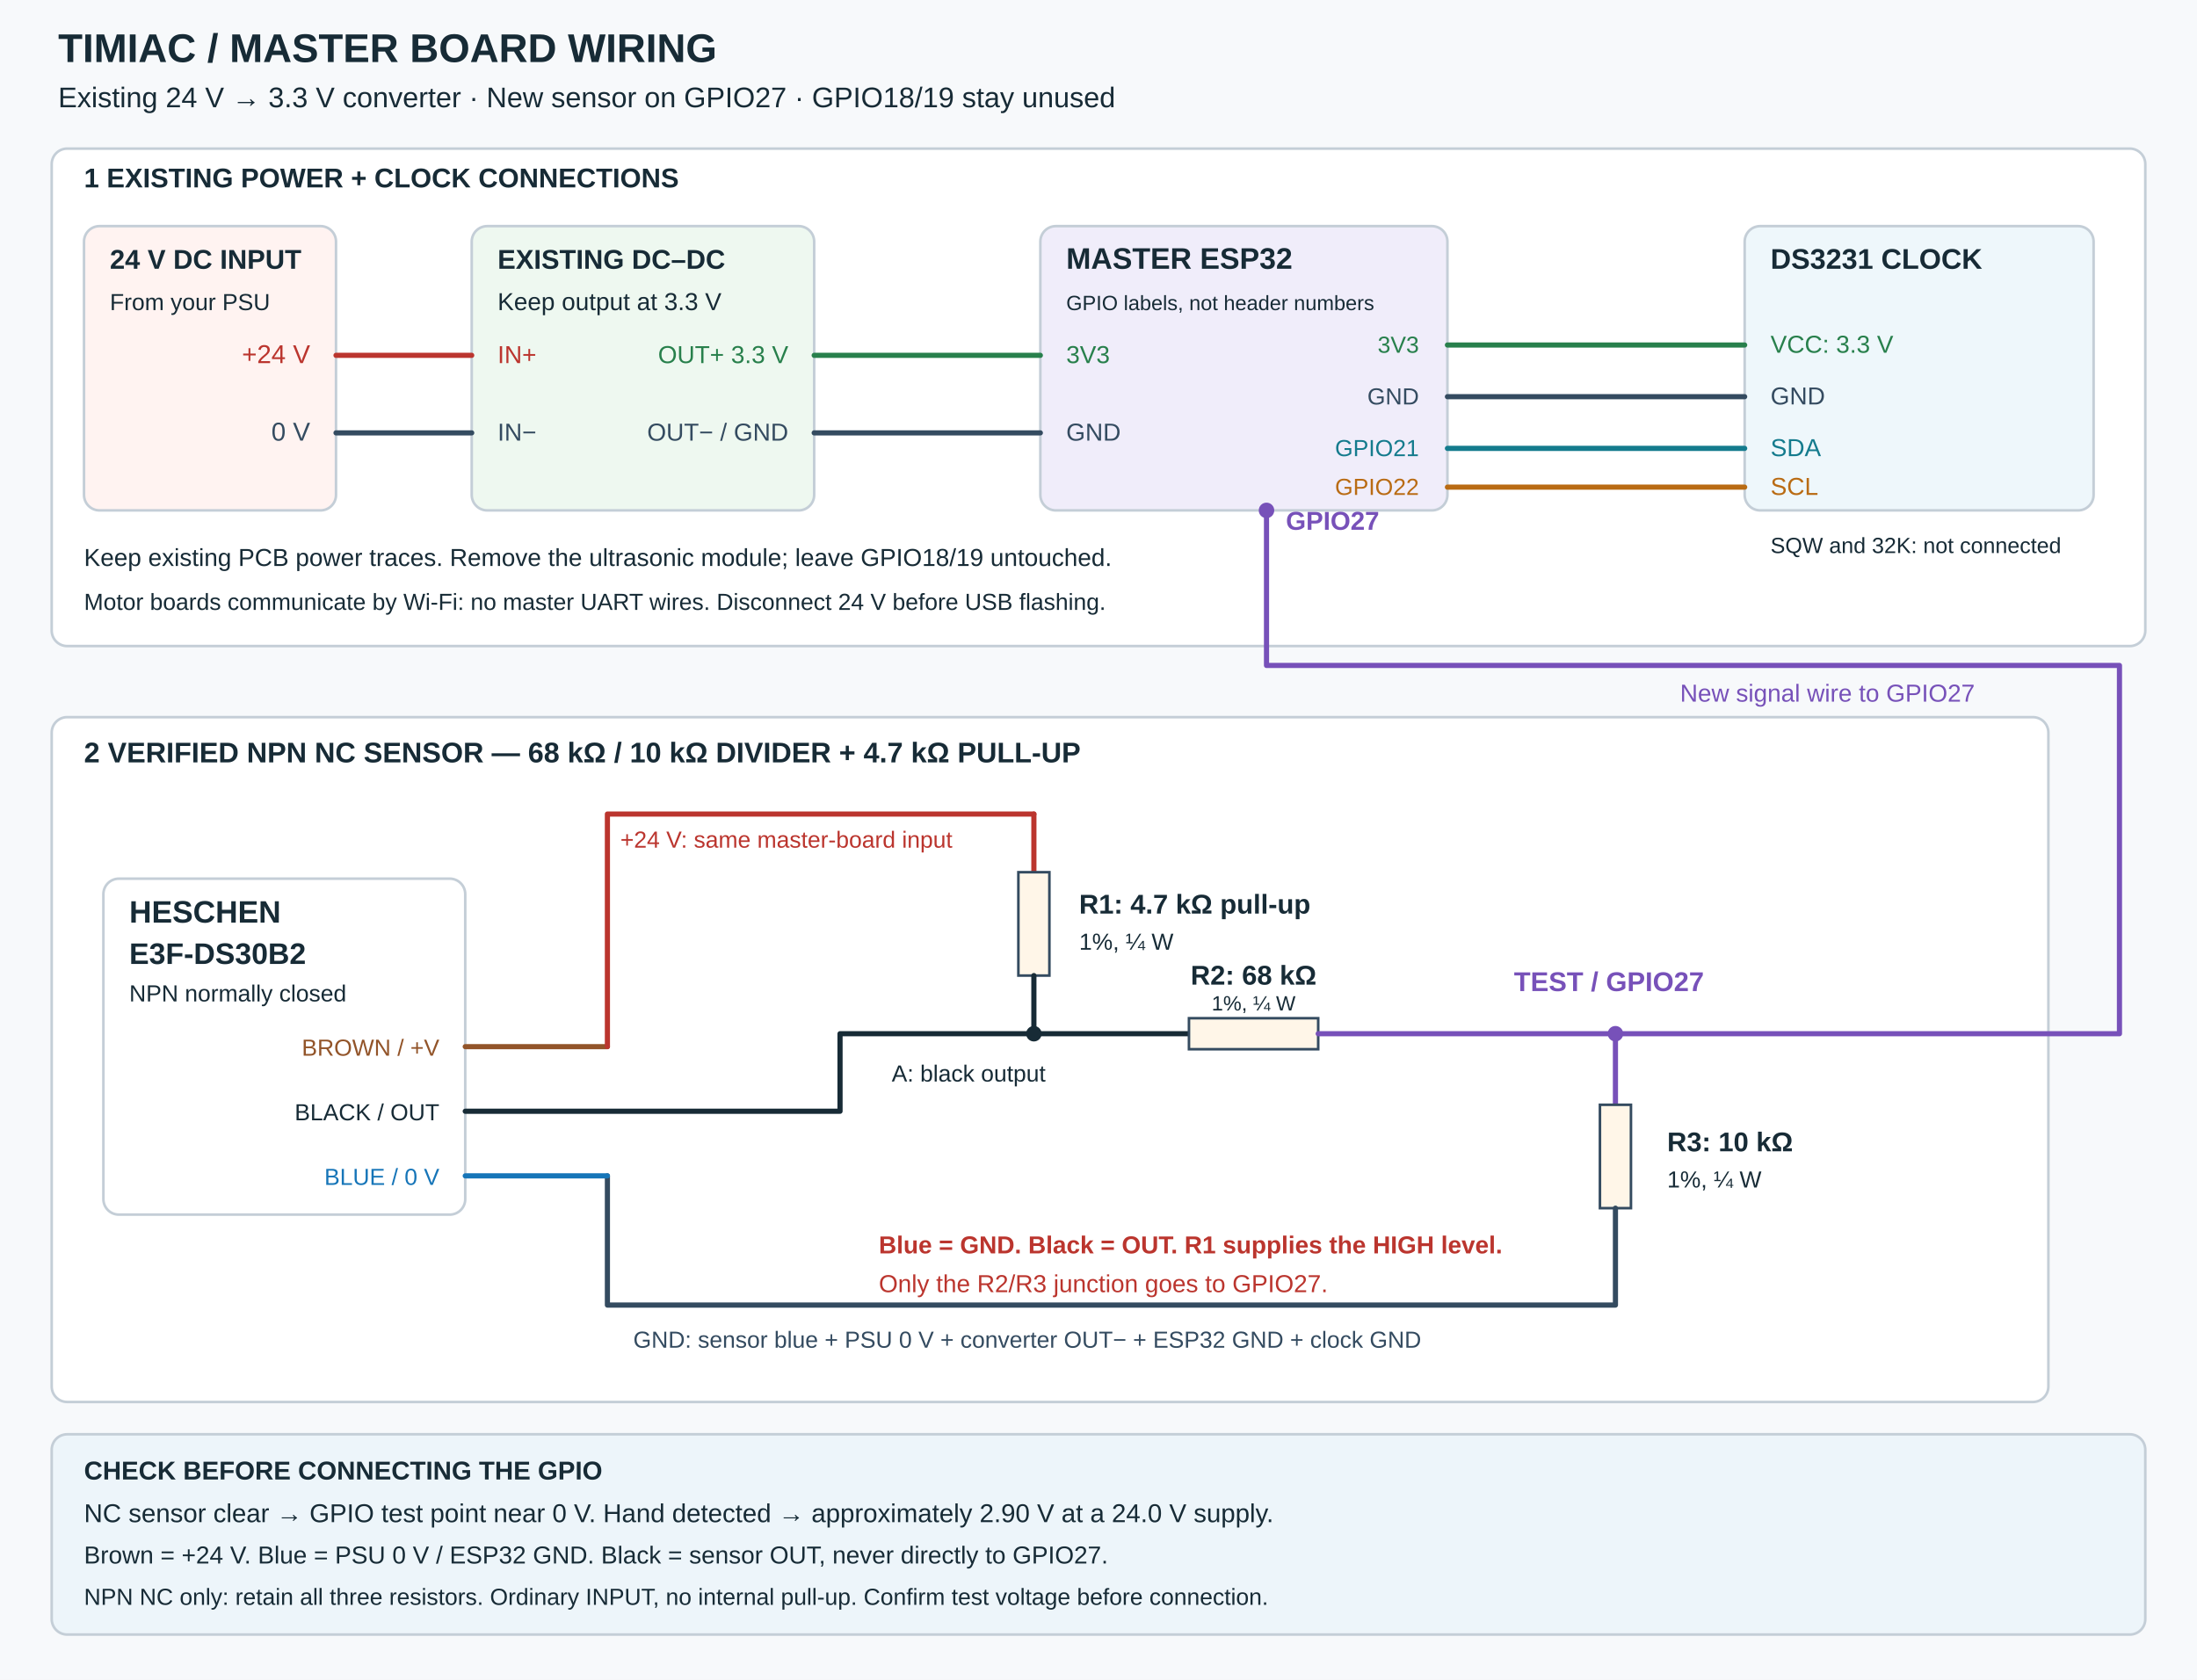
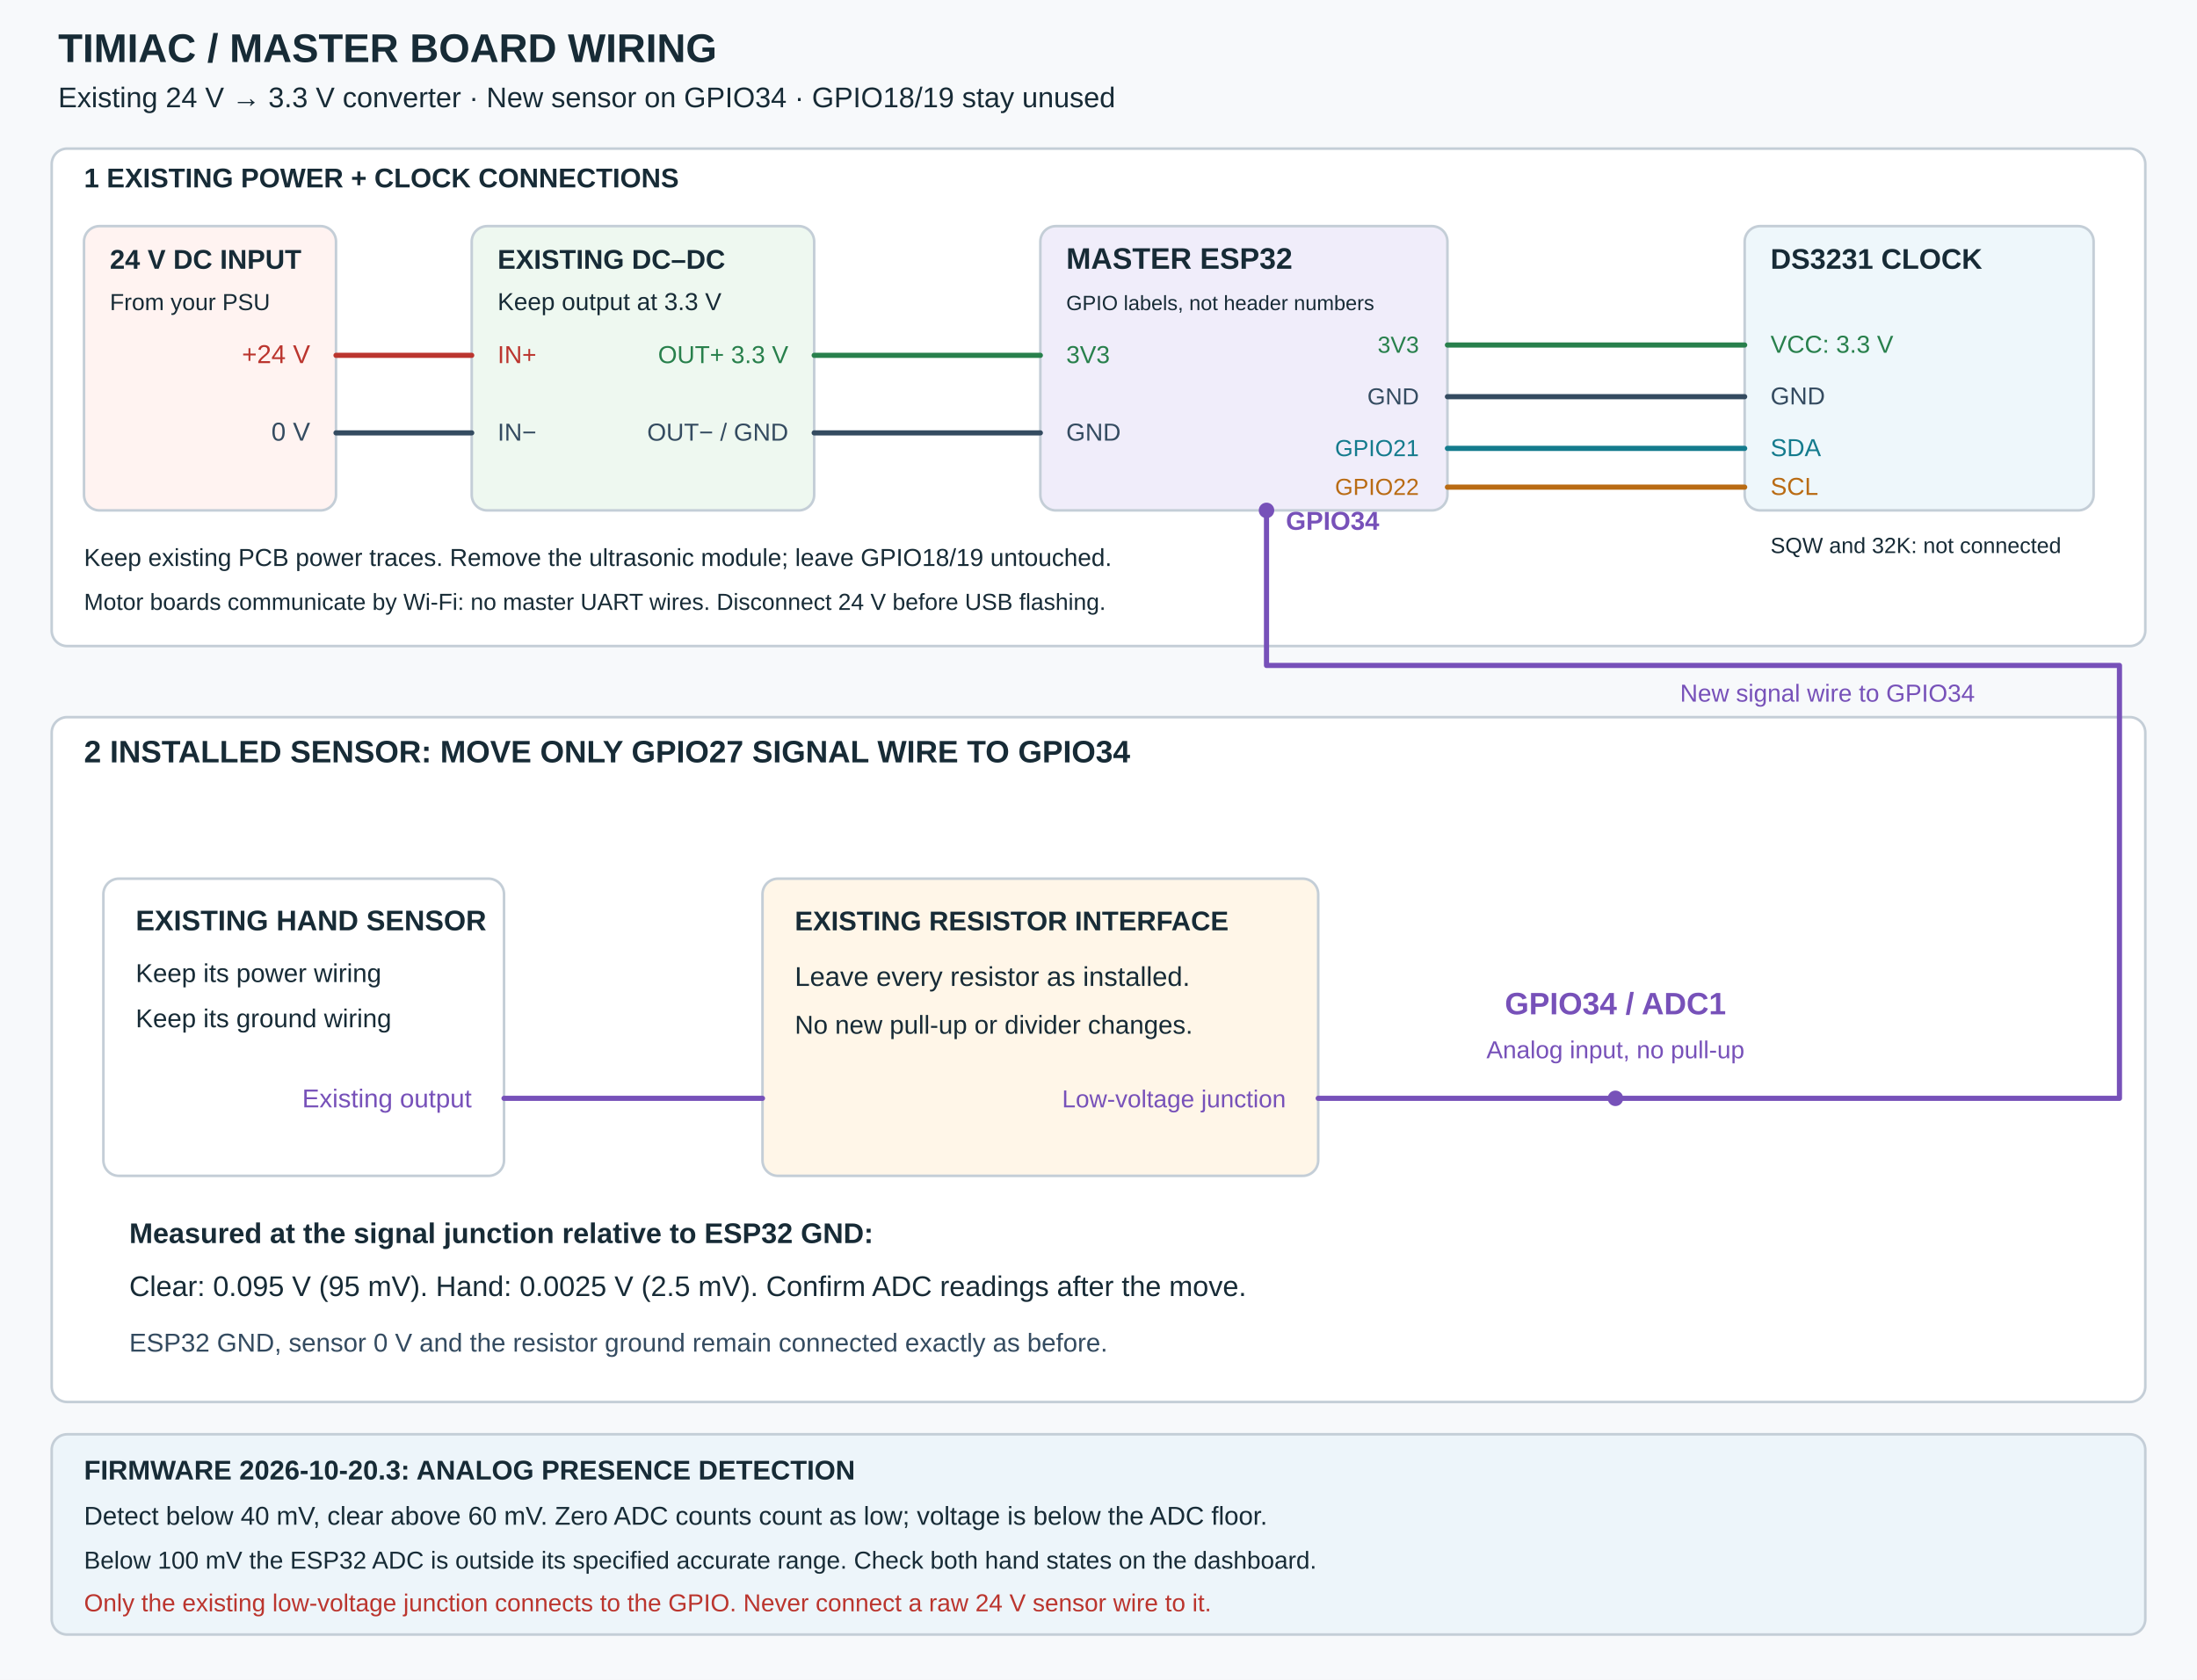
<svg xmlns="http://www.w3.org/2000/svg" width="1700" height="1300" viewBox="0 0 1700 1300" role="img" aria-labelledby="title desc">
  <style>text{font-family:Arial,sans-serif;fill:#172b36} .wire{fill:none;stroke-linejoin:round;stroke-linecap:round}</style>
  <rect width="1700" height="1300" fill="#f7f9fb" />
  <text x="45" y="48" font-size="31" style="fill:#172b36" font-weight="bold" text-anchor="start">TIMIAC  /  MASTER BOARD WIRING</text>
-   <text x="45" y="83" font-size="22" style="fill:#172b36" font-weight="normal" text-anchor="start">Existing 24 V → 3.3 V converter · New sensor on GPIO27 · GPIO18/19 stay unused</text>
+   <text x="45" y="83" font-size="22" style="fill:#172b36" font-weight="normal" text-anchor="start">Existing 24 V → 3.3 V converter · New sensor on GPIO34 · GPIO18/19 stay unused</text>
  <rect x="40" y="115" width="1620" height="385" rx="12" fill="#fff" stroke="#c4ced7" stroke-width="2" />
  <text x="65" y="145" font-size="21" style="fill:#172b36" font-weight="bold" text-anchor="start">1   EXISTING POWER + CLOCK CONNECTIONS</text>
  <rect x="65" y="175" width="195" height="220" rx="12" fill="#fff3f1" stroke="#c4ced7" stroke-width="2" />
  <text x="85" y="208" font-size="21" style="fill:#172b36" font-weight="bold" text-anchor="start">24 V DC INPUT</text>
  <text x="85" y="240" font-size="18" style="fill:#172b36" font-weight="normal" text-anchor="start">From your PSU</text>
  <text x="240" y="281" font-size="20" style="fill:#bb352e" font-weight="normal" text-anchor="end">+24 V</text>
  <text x="240" y="341" font-size="20" style="fill:#344b60" font-weight="normal" text-anchor="end">0 V</text>
  <rect x="365" y="175" width="265" height="220" rx="12" fill="#eef8f0" stroke="#c4ced7" stroke-width="2" />
  <text x="385" y="208" font-size="21" style="fill:#172b36" font-weight="bold" text-anchor="start">EXISTING DC–DC</text>
  <text x="385" y="240" font-size="19" style="fill:#172b36" font-weight="normal" text-anchor="start">Keep output at 3.3 V</text>
  <text x="385" y="281" font-size="19" style="fill:#bb352e" font-weight="normal" text-anchor="start">IN+</text>
  <text x="610" y="281" font-size="19" style="fill:#28804c" font-weight="normal" text-anchor="end">OUT+  3.3 V</text>
  <text x="385" y="341" font-size="19" style="fill:#344b60" font-weight="normal" text-anchor="start">IN−</text>
  <text x="610" y="341" font-size="19" style="fill:#344b60" font-weight="normal" text-anchor="end">OUT− / GND</text>
  <polyline class="wire" points="260,275 365,275" stroke="#bb352e" stroke-width="4" data-net="+24V" />
  <polyline class="wire" points="260,335 365,335" stroke="#344b60" stroke-width="4" data-net="GND" />
  <rect x="805" y="175" width="315" height="220" rx="12" fill="#f0edfa" stroke="#c4ced7" stroke-width="2" />
  <text x="825" y="208" font-size="23" style="fill:#172b36" font-weight="bold" text-anchor="start">MASTER ESP32</text>
  <text x="825" y="240" font-size="16" style="fill:#172b36" font-weight="normal" text-anchor="start">GPIO labels, not header numbers</text>
  <text x="825" y="281" font-size="19" style="fill:#28804c" font-weight="normal" text-anchor="start">3V3</text>
  <text x="825" y="341" font-size="19" style="fill:#344b60" font-weight="normal" text-anchor="start">GND</text>
  <polyline class="wire" points="630,275 805,275" stroke="#28804c" stroke-width="4" data-net="+3V3" />
  <polyline class="wire" points="630,335 805,335" stroke="#344b60" stroke-width="4" data-net="GND" />
  <text x="1098" y="273" font-size="18" style="fill:#28804c" font-weight="normal" text-anchor="end">3V3</text>
  <text x="1098" y="313" font-size="18" style="fill:#344b60" font-weight="normal" text-anchor="end">GND</text>
  <text x="1098" y="353" font-size="18" style="fill:#147b8d" font-weight="normal" text-anchor="end">GPIO21</text>
  <text x="1098" y="383" font-size="18" style="fill:#b96b13" font-weight="normal" text-anchor="end">GPIO22</text>
  <rect x="1350" y="175" width="270" height="220" rx="12" fill="#eef7fb" stroke="#c4ced7" stroke-width="2" />
  <text x="1370" y="208" font-size="22" style="fill:#172b36" font-weight="bold" text-anchor="start">DS3231 CLOCK</text>
  <polyline class="wire" points="1120,267 1350,267" stroke="#28804c" stroke-width="4" data-net="+3V3" />
  <text x="1370" y="273" font-size="19" style="fill:#28804c" font-weight="normal" text-anchor="start">VCC: 3.3 V</text>
  <polyline class="wire" points="1120,307 1350,307" stroke="#344b60" stroke-width="4" data-net="GND" />
  <text x="1370" y="313" font-size="19" style="fill:#344b60" font-weight="normal" text-anchor="start">GND</text>
  <polyline class="wire" points="1120,347 1350,347" stroke="#147b8d" stroke-width="4" data-net="SDA" />
  <text x="1370" y="353" font-size="19" style="fill:#147b8d" font-weight="normal" text-anchor="start">SDA</text>
  <polyline class="wire" points="1120,377 1350,377" stroke="#b96b13" stroke-width="4" data-net="SCL" />
  <text x="1370" y="383" font-size="19" style="fill:#b96b13" font-weight="normal" text-anchor="start">SCL</text>
  <text x="1370" y="428" font-size="17" style="fill:#172b36" font-weight="normal" text-anchor="start">SQW and 32K: not connected</text>
  <text x="65" y="438" font-size="19" style="fill:#172b36" font-weight="normal" text-anchor="start">Keep existing PCB power traces. Remove the ultrasonic module; leave GPIO18/19 untouched.</text>
  <text x="65" y="472" font-size="18" style="fill:#172b36" font-weight="normal" text-anchor="start">Motor boards communicate by Wi-Fi: no master UART wires. Disconnect 24 V before USB flashing.</text>
  <circle cx="980" cy="395" r="6" fill="#7751b9" />
-   <text x="995" y="410" font-size="20" style="fill:#7751b9" font-weight="bold" text-anchor="start">GPIO27</text>
-   <text x="1300" y="543" font-size="19" style="fill:#7751b9" font-weight="normal" text-anchor="start">New signal wire to GPIO27</text>
-   <rect x="40" y="555" width="1545" height="530" rx="12" fill="#fff" stroke="#c4ced7" stroke-width="2" />
-   <text x="65" y="590" font-size="22" style="fill:#172b36" font-weight="bold" text-anchor="start">2   VERIFIED NPN NC SENSOR — 68 kΩ / 10 kΩ DIVIDER + 4.7 kΩ PULL-UP</text>
-   <rect x="80" y="680" width="280" height="260" rx="12" fill="#fff" stroke="#c4ced7" stroke-width="2" />
-   <text x="100" y="714" font-size="24" style="fill:#172b36" font-weight="bold" text-anchor="start">HESCHEN</text>
-   <text x="100" y="746" font-size="23" style="fill:#172b36" font-weight="bold" text-anchor="start">E3F-DS30B2</text>
-   <text x="100" y="775" font-size="18" style="fill:#172b36" font-weight="normal" text-anchor="start">NPN normally closed</text>
-   <text x="340" y="817" font-size="18" style="fill:#925429" font-weight="normal" text-anchor="end">BROWN / +V</text>
-   <text x="340" y="867" font-size="18" style="fill:#172b36" font-weight="normal" text-anchor="end">BLACK / OUT</text>
-   <text x="340" y="917" font-size="18" style="fill:#1675b8" font-weight="normal" text-anchor="end">BLUE / 0 V</text>
-   <polyline class="wire" points="360,810 470,810" stroke="#925429" stroke-width="4" data-net="+24V" />
-   <polyline class="wire" points="470,810 470,630 800,630" stroke="#bb352e" stroke-width="4" data-net="+24V" />
-   <text x="480" y="656" font-size="18" style="fill:#bb352e" font-weight="normal" text-anchor="start">+24 V: same master-board input</text>
-   <polyline class="wire" points="800,630 800,675" stroke="#bb352e" stroke-width="4" data-net="+24V" />
-   <rect x="788" y="675" width="24" height="80" rx="0" fill="#fff6e8" stroke="#344b60" stroke-width="2" />
-   <polyline class="wire" points="800,755 800,800" stroke="#172b36" stroke-width="4" data-net="SENSOR_OUT" />
-   <text x="835" y="707" font-size="21" style="fill:#172b36" font-weight="bold" text-anchor="start">R1: 4.7 kΩ pull-up</text>
-   <text x="835" y="735" font-size="18" style="fill:#172b36" font-weight="normal" text-anchor="start">1%, ¼ W</text>
-   <polyline class="wire" points="360,860 650,860 650,800 920,800" stroke="#172b36" stroke-width="4" data-net="SENSOR_OUT" />
-   <circle cx="800" cy="800" r="6" fill="#172b36" />
-   <text x="690" y="837" font-size="18" style="fill:#172b36" font-weight="normal" text-anchor="start">A: black output</text>
-   <rect x="920" y="788" width="100" height="24" rx="0" fill="#fff6e8" stroke="#344b60" stroke-width="2" />
-   <text x="970" y="762" font-size="21" style="fill:#172b36" font-weight="bold" text-anchor="middle">R2: 68 kΩ</text>
-   <text x="970" y="782" font-size="16" style="fill:#172b36" font-weight="normal" text-anchor="middle">1%, ¼ W</text>
-   <polyline class="wire" points="1020,800 1250,800" stroke="#7751b9" stroke-width="4" data-net="GPIO27" />
-   <circle cx="1250" cy="800" r="6" fill="#7751b9" />
-   <text x="1245" y="767" font-size="21" style="fill:#7751b9" font-weight="bold" text-anchor="middle">TEST / GPIO27</text>
-   <polyline class="wire" points="1250,800 1250,855" stroke="#7751b9" stroke-width="4" data-net="GPIO27" />
-   <rect x="1238" y="855" width="24" height="80" rx="0" fill="#fff6e8" stroke="#344b60" stroke-width="2" />
-   <text x="1290" y="891" font-size="21" style="fill:#172b36" font-weight="bold" text-anchor="start">R3: 10 kΩ</text>
-   <text x="1290" y="919" font-size="18" style="fill:#172b36" font-weight="normal" text-anchor="start">1%, ¼ W</text>
-   <polyline class="wire" points="1250,935 1250,1010 470,1010 470,910" stroke="#344b60" stroke-width="4" data-net="GND" />
-   <polyline class="wire" points="470,910 360,910" stroke="#1675b8" stroke-width="4" data-net="GND" />
-   <text x="490" y="1043" font-size="18" style="fill:#344b60" font-weight="normal" text-anchor="start">GND: sensor blue + PSU 0 V + converter OUT− + ESP32 GND + clock GND</text>
-   <text x="680" y="970" font-size="19" style="fill:#bb352e" font-weight="bold" text-anchor="start">Blue = GND. Black = OUT. R1 supplies the HIGH level.</text>
-   <text x="680" y="1000" font-size="19" style="fill:#bb352e" font-weight="normal" text-anchor="start">Only the R2/R3 junction goes to GPIO27.</text>
-   <polyline class="wire" points="980,395 980,515 1640,515 1640,800 1250,800" stroke="#7751b9" stroke-width="4" data-net="GPIO27" />
+   <text x="995" y="410" font-size="20" style="fill:#7751b9" font-weight="bold" text-anchor="start">GPIO34</text>
+   <text x="1300" y="543" font-size="19" style="fill:#7751b9" font-weight="normal" text-anchor="start">New signal wire to GPIO34</text>
+   <rect x="40" y="555" width="1620" height="530" rx="12" fill="#fff" stroke="#c4ced7" stroke-width="2" />
+   <text x="65" y="590" font-size="24" style="fill:#172b36" font-weight="bold" text-anchor="start">2   INSTALLED SENSOR: MOVE ONLY GPIO27 SIGNAL WIRE TO GPIO34</text>
+   <rect x="80" y="680" width="310" height="230" rx="12" fill="#fff" stroke="#c4ced7" stroke-width="2" />
+   <text x="105" y="720" font-size="22" style="fill:#172b36" font-weight="bold" text-anchor="start">EXISTING HAND SENSOR</text>
+   <text x="105" y="760" font-size="20" style="fill:#172b36" font-weight="normal" text-anchor="start">Keep its power wiring</text>
+   <text x="105" y="795" font-size="20" style="fill:#172b36" font-weight="normal" text-anchor="start">Keep its ground wiring</text>
+   <text x="365" y="857" font-size="20" style="fill:#7751b9" font-weight="normal" text-anchor="end">Existing output</text>
+   <rect x="590" y="680" width="430" height="230" rx="12" fill="#fff6e8" stroke="#c4ced7" stroke-width="2" />
+   <text x="615" y="720" font-size="21" style="fill:#172b36" font-weight="bold" text-anchor="start">EXISTING RESISTOR INTERFACE</text>
+   <text x="615" y="763" font-size="21" style="fill:#172b36" font-weight="normal" text-anchor="start">Leave every resistor as installed.</text>
+   <text x="615" y="800" font-size="20" style="fill:#172b36" font-weight="normal" text-anchor="start">No new pull-up or divider changes.</text>
+   <text x="995" y="857" font-size="19" style="fill:#7751b9" font-weight="normal" text-anchor="end">Low-voltage junction</text>
+   <polyline class="wire" points="390,850 590,850" stroke="#7751b9" stroke-width="4" data-net="SENSOR_OUT" />
+   <polyline class="wire" points="1020,850 1250,850" stroke="#7751b9" stroke-width="4" data-net="GPIO34" />
+   <circle cx="1250" cy="850" r="6" fill="#7751b9" />
+   <text x="1250" y="785" font-size="24" style="fill:#7751b9" font-weight="bold" text-anchor="middle">GPIO34 / ADC1</text>
+   <text x="1250" y="819" font-size="19" style="fill:#7751b9" font-weight="normal" text-anchor="middle">Analog input, no pull-up</text>
+   <polyline class="wire" points="980,395 980,515 1640,515 1640,850 1250,850" stroke="#7751b9" stroke-width="4" data-net="GPIO34" />
+   <text x="100" y="962" font-size="22" style="fill:#172b36" font-weight="bold" text-anchor="start">Measured at the signal junction relative to ESP32 GND:</text>
+   <text x="100" y="1003" font-size="22" style="fill:#172b36" font-weight="normal" text-anchor="start">Clear: 0.095 V (95 mV). Hand: 0.0025 V (2.5 mV). Confirm ADC readings after the move.</text>
+   <text x="100" y="1046" font-size="20" style="fill:#344b60" font-weight="normal" text-anchor="start">ESP32 GND, sensor 0 V and the resistor ground remain connected exactly as before.</text>
  <rect x="40" y="1110" width="1620" height="155" rx="12" fill="#edf5fa" stroke="#c4ced7" stroke-width="2" />
-   <text x="65" y="1145" font-size="20" style="fill:#172b36" font-weight="bold" text-anchor="start">CHECK BEFORE CONNECTING THE GPIO</text>
-   <text x="65" y="1178" font-size="20" style="fill:#172b36" font-weight="normal" text-anchor="start">NC sensor clear → GPIO test point near 0 V. Hand detected → approximately 2.90 V at a 24.0 V supply.</text>
-   <text x="65" y="1210" font-size="19" style="fill:#172b36" font-weight="normal" text-anchor="start">Brown = +24 V. Blue = PSU 0 V / ESP32 GND. Black = sensor OUT, never directly to GPIO27.</text>
-   <text x="65" y="1242" font-size="18" style="fill:#172b36" font-weight="normal" text-anchor="start">NPN NC only: retain all three resistors. Ordinary INPUT, no internal pull-up. Confirm test voltage before connection.</text>
+   <text x="65" y="1145" font-size="21" style="fill:#172b36" font-weight="bold" text-anchor="start">FIRMWARE 2026-10-20.3: ANALOG PRESENCE DETECTION</text>
+   <text x="65" y="1180" font-size="20" style="fill:#172b36" font-weight="normal" text-anchor="start">Detect below 40 mV, clear above 60 mV. Zero ADC counts count as low; voltage is below the ADC floor.</text>
+   <text x="65" y="1214" font-size="19" style="fill:#172b36" font-weight="normal" text-anchor="start">Below 100 mV the ESP32 ADC is outside its specified accurate range. Check both hand states on the dashboard.</text>
+   <text x="65" y="1247" font-size="19" style="fill:#bb352e" font-weight="normal" text-anchor="start">Only the existing low-voltage junction connects to the GPIO. Never connect a raw 24 V sensor wire to it.</text>
</svg>
